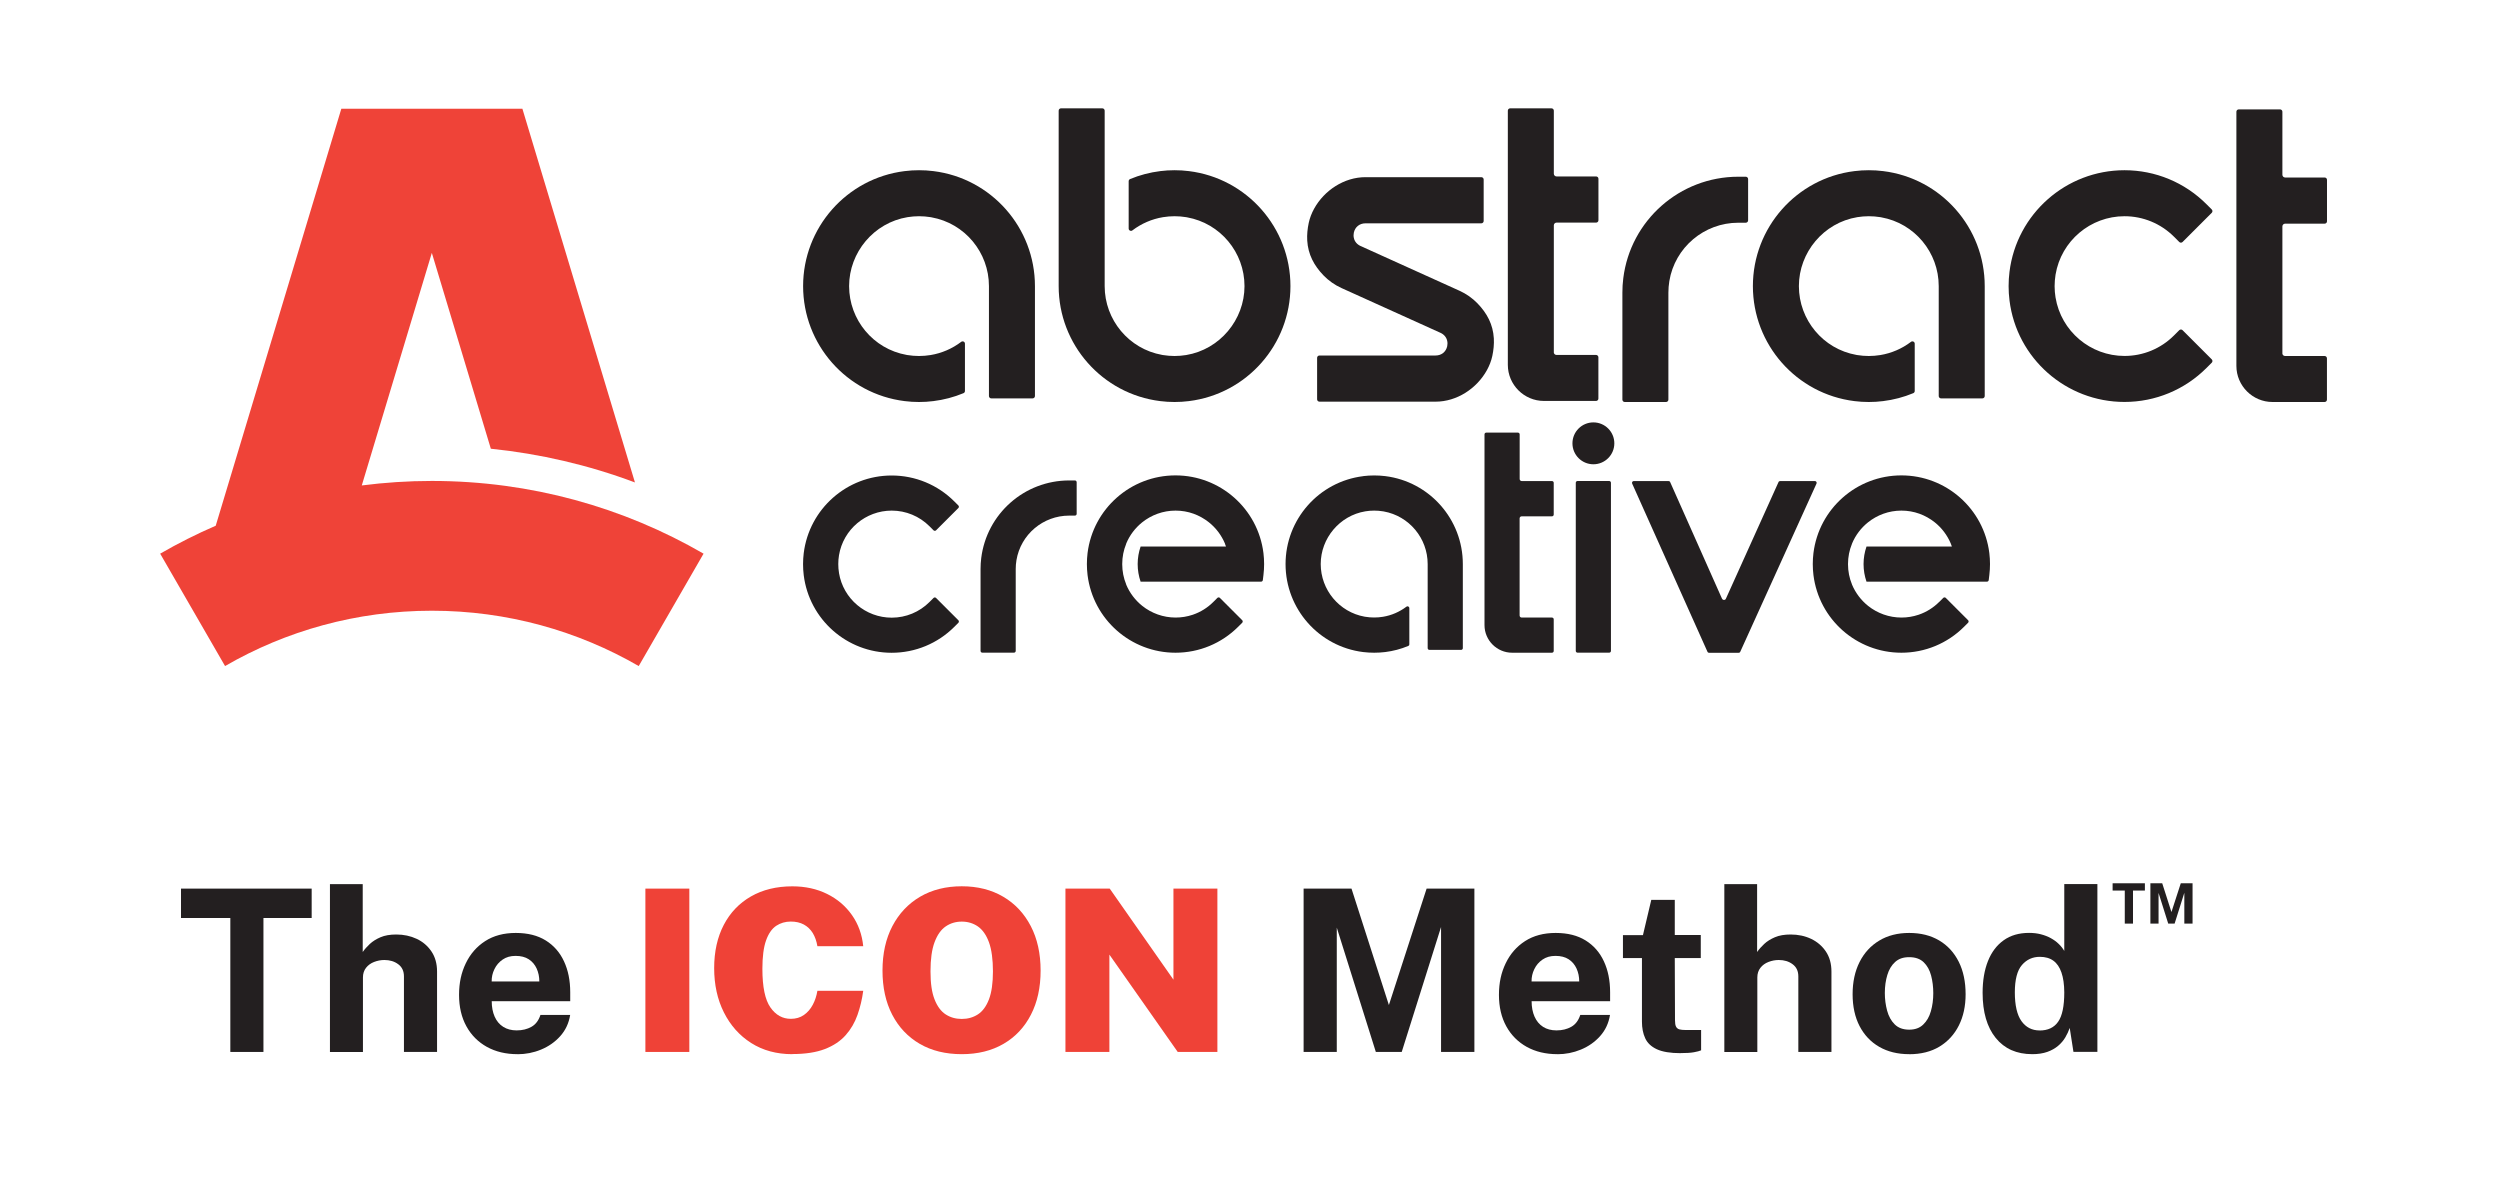
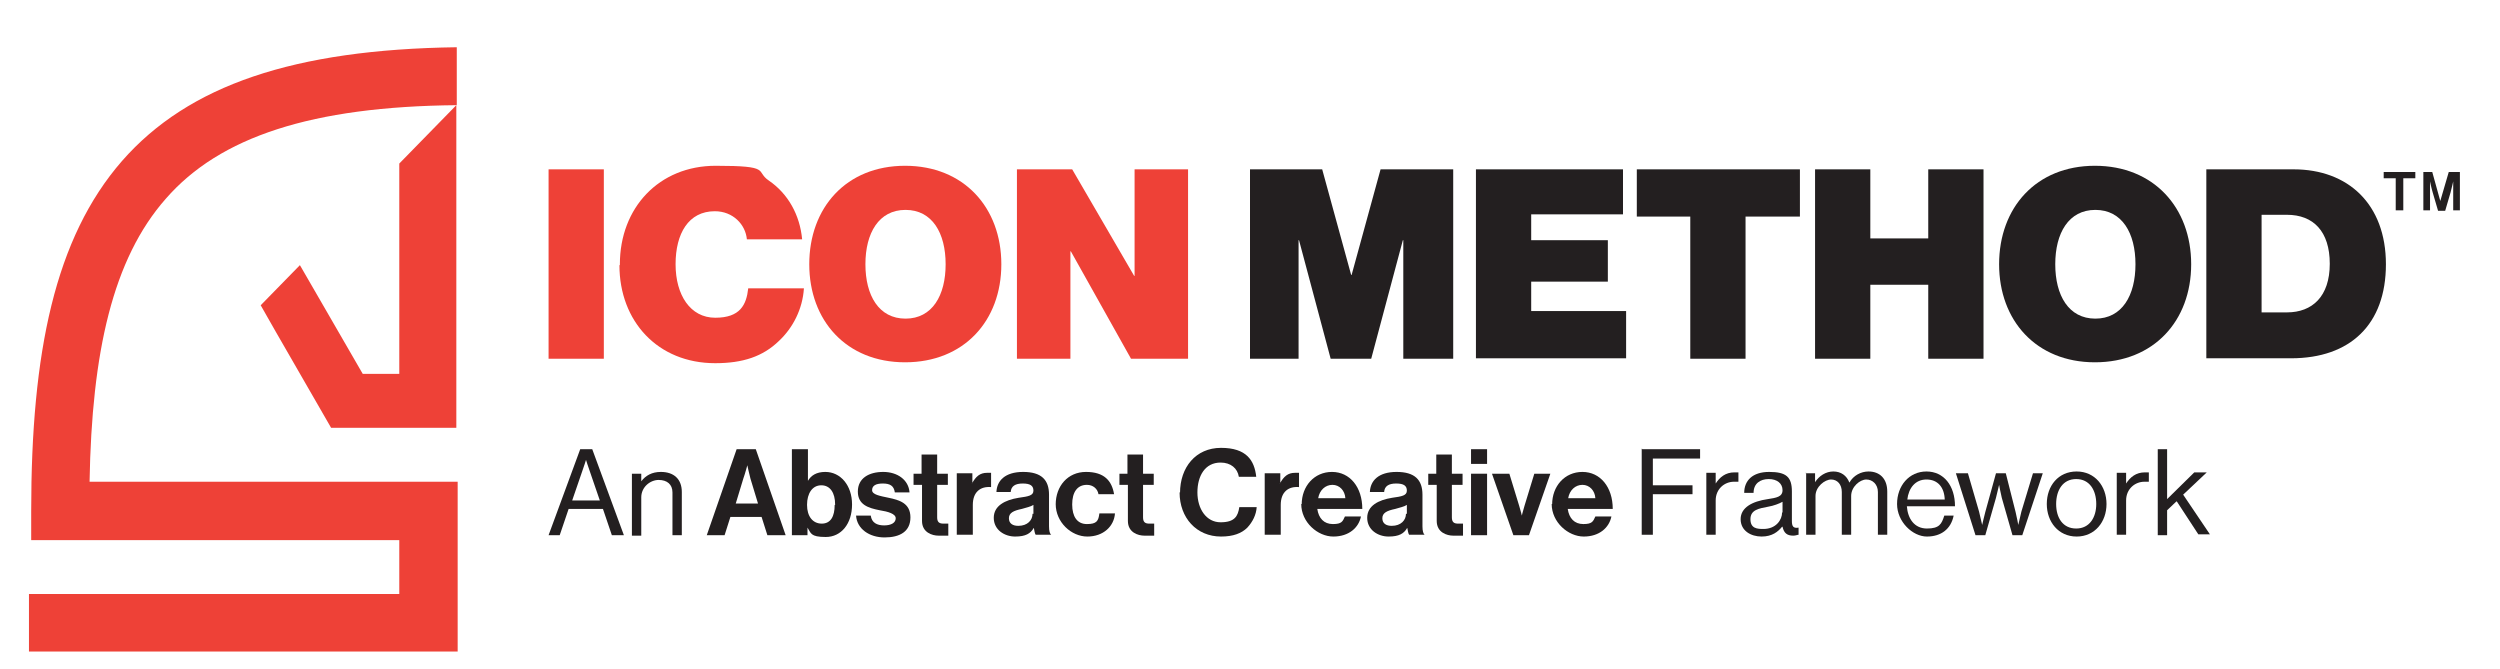
- <svg xmlns="http://www.w3.org/2000/svg" id="Layer_1" viewBox="0 0 450 215">
+ <svg xmlns="http://www.w3.org/2000/svg" id="Layer_1" version="1.1" viewBox="0 0 561 150">
  <defs>
-     <style>.cls-1,.cls-2{fill:#231f20;}.cls-3{fill:#ef4338;}.cls-3,.cls-2{fill-rule:evenodd;}.cls-4{fill:#ef4237;}</style>
+     <style>
+       .st0 {
+         fill: #231f20;
+       }
+ 
+       .st1 {
+         fill-rule: evenodd;
+       }
+ 
+       .st1, .st2 {
+         fill: #ee4137;
+       }
+     </style>
  </defs>
-   <path class="cls-1" d="M41.46,189.35v-24.11h-8.88v-5.29h23.52v5.29h-8.68v24.11h-5.96Z" />
-   <path class="cls-1" d="M59.39,189.35v-30.21h5.9v12.22c.34-.49.77-.97,1.28-1.45.52-.48,1.16-.88,1.93-1.21.77-.33,1.71-.49,2.83-.49,1.34,0,2.56.26,3.67.78s1.99,1.28,2.66,2.27,1.01,2.2,1.01,3.62v14.47h-5.96v-13.6c0-.95-.34-1.68-1.03-2.19-.68-.51-1.51-.76-2.49-.76-.64,0-1.25.12-1.85.35-.6.23-1.08.58-1.45,1.05s-.56,1.05-.56,1.74v13.42h-5.94Z" />
-   <path class="cls-1" d="M93.14,189.75c-2.09,0-3.92-.44-5.5-1.31-1.58-.88-2.81-2.11-3.69-3.71-.88-1.6-1.32-3.48-1.32-5.65s.4-4,1.21-5.68c.81-1.69,1.97-3.02,3.49-4,1.52-.98,3.35-1.47,5.51-1.47s3.94.45,5.39,1.35c1.45.9,2.55,2.16,3.29,3.76.75,1.61,1.12,3.46,1.12,5.56v1.61h-14.13c0,1.07.18,2,.53,2.79s.86,1.4,1.54,1.83,1.48.64,2.43.64c1.02,0,1.9-.22,2.66-.65.76-.43,1.29-1.15,1.61-2.13h5.35c-.24,1.49-.84,2.76-1.79,3.82-.95,1.06-2.1,1.86-3.46,2.42-1.36.56-2.77.83-4.23.83ZM88.5,176.66h8.58c0-.84-.16-1.61-.48-2.32-.32-.7-.79-1.26-1.42-1.67-.63-.41-1.42-.61-2.37-.61s-1.68.22-2.33.66c-.64.44-1.14,1.01-1.48,1.72-.35.71-.51,1.44-.5,2.22Z" />
-   <path class="cls-4" d="M116.17,189.35v-29.4h7.91v29.4h-7.91Z" />
-   <path class="cls-4" d="M142.62,189.75c-2.83,0-5.3-.67-7.41-2.01-2.11-1.34-3.74-3.18-4.91-5.51-1.17-2.33-1.75-4.99-1.75-7.97s.58-5.57,1.73-7.78c1.15-2.2,2.78-3.91,4.89-5.12,2.11-1.21,4.59-1.82,7.45-1.82,2.33,0,4.42.46,6.26,1.37s3.33,2.18,4.47,3.8c1.14,1.62,1.82,3.49,2.03,5.6h-8.25c-.15-.91-.43-1.69-.83-2.36-.41-.66-.94-1.17-1.6-1.53-.66-.36-1.44-.54-2.35-.54-.99,0-1.87.26-2.64.77-.77.52-1.38,1.39-1.82,2.63s-.66,2.94-.66,5.09c0,3.27.48,5.59,1.44,6.96.96,1.38,2.19,2.06,3.68,2.06.91,0,1.69-.23,2.35-.69.66-.46,1.19-1.07,1.6-1.84.41-.77.68-1.6.83-2.51h8.25c-.2,1.52-.55,2.96-1.03,4.33-.48,1.37-1.19,2.59-2.13,3.65-.94,1.06-2.19,1.9-3.75,2.5-1.56.6-3.51.9-5.86.9Z" />
-   <path class="cls-4" d="M173.12,189.75c-2.91,0-5.44-.62-7.57-1.86-2.13-1.24-3.78-2.99-4.95-5.24-1.17-2.25-1.75-4.9-1.75-7.95s.59-5.73,1.78-8c1.19-2.27,2.85-4.03,4.99-5.29,2.14-1.25,4.64-1.88,7.5-1.88s5.33.63,7.46,1.88c2.13,1.25,3.78,3.02,4.96,5.29,1.18,2.27,1.77,4.94,1.77,8s-.58,5.68-1.74,7.94c-1.16,2.26-2.8,4.01-4.93,5.25-2.13,1.24-4.64,1.86-7.52,1.86ZM173.12,183.41c1.08,0,2.05-.27,2.9-.82.85-.55,1.51-1.45,1.99-2.7.48-1.25.72-2.94.72-5.05s-.24-3.93-.72-5.24c-.48-1.31-1.15-2.25-1.99-2.84-.85-.58-1.81-.87-2.9-.87s-2.05.29-2.9.87c-.85.58-1.51,1.53-2,2.84-.49,1.31-.73,3.05-.73,5.24s.24,3.8.73,5.05c.49,1.25,1.16,2.16,2,2.7.85.55,1.81.82,2.9.82Z" />
-   <path class="cls-4" d="M191.78,189.35v-29.4h7.97l11.47,16.39v-16.39h7.91v29.4h-7.14l-12.3-17.52v17.52h-7.91Z" />
-   <path class="cls-1" d="M234.65,189.35v-29.4h8.62l6.73,20.96,6.79-20.96h8.6v29.4h-6v-22.49l-7.08,22.49h-4.66l-7.03-22.38v22.38h-5.98Z" />
-   <path class="cls-1" d="M280.32,189.75c-2.09,0-3.92-.44-5.5-1.31-1.58-.88-2.81-2.11-3.69-3.71-.88-1.6-1.32-3.48-1.32-5.65s.4-4,1.21-5.68c.81-1.69,1.97-3.02,3.49-4,1.52-.98,3.35-1.47,5.51-1.47s3.94.45,5.39,1.35,2.55,2.16,3.29,3.76c.75,1.61,1.12,3.46,1.12,5.56v1.61h-14.13c0,1.07.18,2,.53,2.79.35.79.86,1.4,1.53,1.83s1.48.64,2.43.64c1.02,0,1.9-.22,2.66-.65s1.29-1.15,1.61-2.13h5.35c-.24,1.49-.84,2.76-1.79,3.82-.95,1.06-2.1,1.86-3.46,2.42s-2.76.83-4.23.83ZM275.68,176.66h8.58c0-.84-.16-1.61-.48-2.32-.32-.7-.79-1.26-1.42-1.67-.63-.41-1.42-.61-2.37-.61s-1.68.22-2.33.66-1.14,1.01-1.48,1.72c-.35.71-.51,1.44-.5,2.22Z" />
-   <path class="cls-1" d="M302.52,189.57c-1.86,0-3.29-.24-4.3-.71-1.01-.47-1.71-1.14-2.09-1.99-.39-.85-.58-1.84-.58-2.97v-11.45h-3.42v-4.13h3.6l1.5-6.34h4.23v6.32h4.68v4.15h-4.68l.04,11.2c0,.52.06.9.19,1.15.13.25.33.41.61.49.28.07.63.11,1.07.11h2.83v3.66c-.28.12-.71.24-1.28.34-.57.11-1.37.16-2.4.16Z" />
-   <path class="cls-1" d="M310.38,189.35v-30.21h5.9v12.22c.34-.49.76-.97,1.28-1.45.51-.48,1.16-.88,1.93-1.21s1.71-.49,2.83-.49c1.34,0,2.57.26,3.67.78s1.99,1.28,2.66,2.27,1.01,2.2,1.01,3.62v14.47h-5.96v-13.6c0-.95-.34-1.68-1.03-2.19-.68-.51-1.51-.76-2.49-.76-.64,0-1.25.12-1.85.35s-1.08.58-1.45,1.05c-.37.47-.56,1.05-.56,1.74v13.42h-5.94Z" />
-   <path class="cls-1" d="M343.64,189.75c-2.06,0-3.85-.44-5.38-1.32-1.53-.88-2.7-2.13-3.54-3.74-.83-1.61-1.25-3.52-1.25-5.73s.42-4.14,1.25-5.79c.83-1.65,2.01-2.94,3.54-3.86,1.52-.92,3.32-1.38,5.4-1.38s3.87.45,5.39,1.35c1.52.9,2.69,2.18,3.52,3.83.83,1.65,1.24,3.61,1.24,5.86,0,2.11-.4,3.98-1.21,5.6-.81,1.62-1.97,2.89-3.48,3.81-1.51.92-3.34,1.38-5.48,1.38ZM343.66,185.34c1.04,0,1.88-.3,2.52-.92.64-.61,1.1-1.41,1.38-2.41.29-1,.43-2.08.43-3.26,0-1.11-.13-2.16-.39-3.15-.26-.99-.71-1.79-1.34-2.4-.64-.61-1.5-.91-2.6-.91s-1.89.29-2.53.86c-.64.58-1.12,1.36-1.41,2.34-.3.98-.45,2.07-.45,3.26,0,1.1.14,2.15.41,3.16.27,1.01.72,1.83,1.36,2.47s1.51.96,2.62.96Z" />
-   <path class="cls-1" d="M365.82,189.75c-2.82,0-5.01-.97-6.59-2.92-1.57-1.94-2.36-4.65-2.36-8.12,0-2.2.32-4.1.96-5.71.64-1.61,1.58-2.86,2.83-3.75s2.77-1.33,4.57-1.33c.76,0,1.47.08,2.12.25.66.17,1.26.4,1.8.7.54.3,1.02.64,1.42,1.04.41.39.74.81,1,1.26v-12.04h5.96v30.21h-4.31l-.67-4.31c-.2.58-.47,1.15-.8,1.71-.33.56-.76,1.06-1.29,1.51-.53.45-1.18.82-1.94,1.09-.77.27-1.66.41-2.69.41ZM367.12,185.49c1.49,0,2.61-.52,3.34-1.57.74-1.04,1.11-2.81,1.11-5.29-.01-1.44-.18-2.63-.51-3.58-.33-.95-.81-1.66-1.45-2.12-.64-.47-1.46-.7-2.45-.7-1.29,0-2.36.49-3.21,1.47-.85.98-1.28,2.63-1.28,4.93s.4,4.07,1.2,5.18c.8,1.11,1.88,1.67,3.25,1.67Z" />
-   <path class="cls-1" d="M382.46,166.25v-5.95h-2.19v-1.31h5.81v1.31h-2.14v5.95h-1.47Z" />
-   <path class="cls-1" d="M387.07,166.25v-7.26h2.13l1.66,5.18,1.68-5.18h2.12v7.26h-1.48v-5.55l-1.75,5.55h-1.15l-1.74-5.53v5.53h-1.48Z" />
-   <path class="cls-2" d="M273.53,110.78v-17.47c0-.21.17-.37.37-.37h5.45c.18,0,.32-.14.32-.32v-5.71c0-.18-.14-.32-.32-.32h-5.44c-.21,0-.37-.17-.37-.37v-8.03c0-.18-.14-.32-.32-.32h-5.69c-.18,0-.32.14-.32.32v34.33c0,2.74,2.24,4.97,4.97,4.97h7.17c.18,0,.32-.14.32-.32v-5.69c0-.18-.14-.32-.32-.32h-5.45c-.21,0-.37-.17-.37-.37h0Z" />
-   <path class="cls-2" d="M151.02,103.12c-.09-.52-.13-1.06-.13-1.59s.04-1.06.13-1.59c.77-4.64,4.8-8.03,9.49-8.03,2.56,0,4.99,1.01,6.8,2.82l.73.73c.12.12.33.12.45,0l4.02-4.02c.12-.12.12-.33,0-.45l-.73-.73c-3-3-7.04-4.67-11.28-4.67-8.04,0-14.84,6-15.83,13.98-.08.66-.12,1.32-.12,1.98s.04,1.32.12,1.98c.99,7.98,7.79,13.97,15.83,13.97,4.24,0,8.28-1.67,11.28-4.67l.73-.73c.12-.12.12-.33,0-.45l-4.02-4.02c-.12-.12-.33-.12-.45,0l-.73.73c-1.81,1.81-4.24,2.82-6.8,2.82-4.7,0-8.72-3.4-9.49-8.03h0v-.03Z" />
-   <path class="cls-2" d="M309.96,107.76l-9.33-20.98c-.05-.12-.16-.19-.29-.19h-6.26c-.12,0-.21.05-.27.15s-.07.2-.02.31l13.55,30.26c.05.12.16.19.29.19h5.33c.13,0,.24-.07.29-.19l13.72-30.26c.05-.11.04-.21-.02-.31s-.15-.15-.27-.15h-6.26c-.13,0-.24.07-.29.19l-9.47,20.99c-.06.14-.19.22-.34.22s-.28-.08-.34-.22h-.02Z" />
-   <path class="cls-2" d="M176.5,117.16c0,.18.14.32.32.32h5.69c.18,0,.32-.14.32-.32v-14.73c0-.53.04-1.06.13-1.59.77-4.64,4.8-8.03,9.49-8.03h1.03c.18,0,.32-.14.32-.32v-5.69c0-.18-.14-.32-.32-.32h-1.03c-8.04,0-14.84,5.99-15.83,13.98-.08.65-.12,1.31-.12,1.97v14.73h0Z" />
-   <path class="cls-2" d="M283.96,86.58c-.18,0-.32.14-.32.32v30.26c0,.18.14.32.32.32h5.69c.18,0,.32-.14.32-.32v-30.26c0-.18-.14-.32-.32-.32h-5.69ZM286.81,76.03c-2.08,0-3.77,1.69-3.77,3.77s1.69,3.77,3.77,3.77,3.77-1.69,3.77-3.77-1.69-3.77-3.77-3.77h0Z" />
-   <path class="cls-2" d="M245.37,85.71c-7.98.99-13.97,7.79-13.97,15.83s5.99,14.84,13.97,15.83c.66.08,1.32.12,1.98.12s1.32-.04,1.98-.12c1.43-.18,2.83-.54,4.15-1.1.13-.05.2-.16.2-.3v-6.51c0-.13-.06-.23-.18-.29-.11-.06-.23-.05-.34.03-1.24.94-2.69,1.57-4.22,1.82-.52.09-1.06.13-1.59.13s-1.06-.04-1.59-.13l-.13-.02c-4.57-.82-7.9-4.83-7.9-9.47s3.4-8.72,8.03-9.49c.52-.09,1.06-.13,1.59-.13s1.06.04,1.59.13l.13.02c4.58.82,7.91,4.83,7.91,9.47v15.13c0,.18.14.32.32.32h5.69c.18,0,.32-.14.32-.32v-15.13c0-8.04-5.99-14.84-13.97-15.83-.66-.08-1.32-.12-1.98-.12s-1.32.04-1.98.12h-.01Z" />
-   <path class="cls-2" d="M349.06,108.34c-1.05,1.05-2.3,1.83-3.67,2.3-.03.01-.06.02-.09.03-.96.32-1.98.49-3.04.49-2.22,0-4.33-.77-6-2.1-1.25-1-2.26-2.31-2.9-3.84,0-.01,0-.03-.01-.04-.46-1.12-.71-2.35-.71-3.64s.25-2.52.71-3.64c0-.01,0-.02.01-.04.63-1.53,1.63-2.83,2.87-3.83h0c1.65-1.32,3.74-2.12,6.02-2.12s4.34.78,6.02,2.12c1.24.99,2.24,2.3,2.88,3.83,0,.01,0,.02.01.04.06.16.13.32.18.48h-15.37c-.34.99-.53,2.05-.53,3.16s.19,2.17.53,3.16h21.68c.16,0,.3-.12.32-.28l.11-.91c.08-.66.12-1.32.12-1.98s-.04-1.32-.12-1.98c-.99-7.98-7.79-13.98-15.83-13.98s-14.84,6-15.83,13.98c-.08.66-.12,1.32-.12,1.98s.04,1.32.12,1.98c.99,7.98,7.79,13.98,15.83,13.98,4.24,0,8.28-1.67,11.28-4.67l.73-.73c.12-.12.12-.33,0-.45l-4.02-4.02c-.12-.12-.33-.12-.45,0l-.73.73h0Z" />
-   <path class="cls-2" d="M218.41,108.34c-1.05,1.05-2.3,1.83-3.67,2.3-.03.01-.06.02-.09.03-.96.32-1.98.49-3.04.49-2.22,0-4.33-.77-6-2.1-1.25-1-2.26-2.31-2.9-3.84,0-.01,0-.03,0-.04-.46-1.12-.71-2.35-.71-3.64s.25-2.52.71-3.64c0-.01,0-.02,0-.04.63-1.53,1.63-2.83,2.87-3.83h0c1.65-1.32,3.74-2.12,6.02-2.12s4.34.78,6.02,2.12c1.24.99,2.24,2.3,2.88,3.83,0,.01,0,.02,0,.04.06.16.13.32.18.48h-15.37c-.34.99-.53,2.05-.53,3.16s.19,2.17.53,3.16h21.68c.16,0,.3-.12.32-.28l.11-.91c.08-.66.12-1.32.12-1.98s-.04-1.32-.12-1.98c-.99-7.98-7.79-13.98-15.83-13.98s-14.84,6-15.83,13.98c-.08.66-.12,1.32-.12,1.98s.04,1.32.12,1.98c.99,7.98,7.79,13.98,15.83,13.98,4.24,0,8.28-1.67,11.28-4.67l.73-.73c.12-.12.12-.33,0-.45l-4.02-4.02c-.12-.12-.33-.12-.45,0l-.73.73h0Z" />
-   <path class="cls-2" d="M279.69,63.41v-22.85c0-.27.22-.49.49-.49h7.12c.23,0,.42-.19.42-.42v-7.47c0-.23-.19-.42-.42-.42h-7.12c-.27,0-.49-.22-.49-.49v-11.35c0-.23-.19-.42-.42-.42h-7.44c-.23,0-.42.19-.42.42v45.75c0,3.58,2.92,6.5,6.5,6.5h9.38c.23,0,.42-.19.42-.42v-7.44c0-.23-.19-.42-.42-.42h-7.12c-.27,0-.49-.22-.49-.49h.01Z" />
-   <path class="cls-2" d="M410.83,63.6v-22.85c0-.27.22-.49.49-.49h7.12c.23,0,.42-.19.42-.42v-7.47c0-.23-.19-.42-.42-.42h-7.12c-.27,0-.49-.22-.49-.49v-11.35c0-.23-.19-.42-.42-.42h-7.44c-.23,0-.42.19-.42.42v45.75c0,3.58,2.92,6.5,6.5,6.5h9.38c.23,0,.42-.19.42-.42v-7.44c0-.23-.19-.42-.42-.42h-7.12c-.27,0-.49-.22-.49-.49h.01Z" />
-   <path class="cls-2" d="M370,53.58c-.11-.69-.17-1.38-.17-2.07s.06-1.39.17-2.08c1.01-6.06,6.27-10.51,12.41-10.51,3.35,0,6.53,1.32,8.9,3.68l.96.96c.16.16.43.16.59,0l5.26-5.26c.16-.16.16-.43,0-.59l-.96-.96c-3.92-3.92-9.2-6.11-14.75-6.11-10.51,0-19.41,7.84-20.7,18.28-.11.86-.16,1.72-.16,2.58s.05,1.73.16,2.58c1.29,10.44,10.19,18.27,20.7,18.27,5.55,0,10.83-2.19,14.75-6.11l.96-.96c.16-.16.16-.43,0-.59l-5.26-5.26c-.16-.16-.43-.16-.59,0l-.96.96c-2.37,2.37-5.55,3.68-8.9,3.68-6.14,0-11.41-4.45-12.41-10.51h0v.02Z" />
-   <path class="cls-2" d="M243.69,42.82c-.07-.31-.06-.63,0-.94.22-1.03,1.04-1.68,2.09-1.68h20.86c.23,0,.42-.19.42-.42v-7.47c0-.23-.19-.42-.42-.42h-20.86c-3.82,0-7.42,2.37-9.24,5.68-.44.8-.78,1.66-.97,2.56-.22,1.04-.33,2.1-.27,3.16.15,2.5,1.22,4.51,2.94,6.29.92.95,2.02,1.72,3.23,2.27l17.82,8.06c.62.28,1.07.79,1.21,1.46.07.31.06.63,0,.94-.22,1.03-1.04,1.68-2.09,1.68h-20.91c-.23,0-.42.19-.42.42v7.47c0,.23.19.42.42.42h20.91c3.82,0,7.42-2.37,9.24-5.68.44-.8.78-1.66.97-2.56.22-1.04.33-2.1.27-3.16-.15-2.5-1.22-4.51-2.94-6.29-.92-.95-2.02-1.72-3.23-2.27l-17.82-8.06c-.62-.28-1.07-.79-1.21-1.46h0Z" />
-   <path class="cls-2" d="M292.03,71.94c0,.23.19.42.42.42h7.44c.23,0,.42-.19.42-.42v-19.26c0-.7.06-1.39.17-2.08,1-6.06,6.27-10.51,12.41-10.51h1.35c.23,0,.42-.19.42-.42v-7.44c0-.23-.19-.42-.42-.42h-1.35c-10.51,0-19.41,7.84-20.7,18.28-.11.86-.16,1.72-.16,2.58v19.26h0Z" />
-   <path class="cls-2" d="M208.85,30.8c-1.87.23-3.7.71-5.43,1.43-.16.07-.26.21-.26.39v8.51c0,.17.08.3.23.38.15.07.31.06.44-.04,1.62-1.23,3.51-2.05,5.52-2.38.69-.11,1.38-.17,2.08-.17s1.39.06,2.08.17l.16.03c5.99,1.07,10.34,6.31,10.34,12.38s-4.45,11.41-10.51,12.41c-.69.11-1.38.17-2.08.17s-1.39-.06-2.08-.17l-.17-.03c-5.98-1.07-10.33-6.31-10.33-12.38v-31.58c0-.23-.19-.42-.42-.42h-7.44c-.23,0-.42.19-.42.42v31.58c0,10.51,7.84,19.41,18.28,20.7.86.11,1.72.16,2.58.16s1.73-.05,2.58-.16c10.44-1.29,18.28-10.19,18.28-20.7s-7.84-19.41-18.28-20.7c-.86-.11-1.72-.16-2.58-.16s-1.73.05-2.58.16h0Z" />
-   <path class="cls-2" d="M162.84,30.8c-10.44,1.29-18.28,10.19-18.28,20.7s7.84,19.41,18.28,20.7c.86.11,1.72.16,2.58.16s1.73-.05,2.58-.16c1.87-.23,3.7-.71,5.43-1.43.16-.07.26-.21.26-.39v-8.51c0-.17-.08-.3-.23-.38-.15-.07-.31-.06-.44.04-1.62,1.23-3.51,2.05-5.52,2.38-.69.11-1.38.17-2.08.17s-1.39-.06-2.08-.17l-.17-.03c-5.98-1.07-10.33-6.31-10.33-12.38s4.45-11.41,10.51-12.41c.69-.11,1.38-.17,2.08-.17s1.39.06,2.08.17l.16.03c5.99,1.07,10.34,6.31,10.34,12.38v19.79c0,.23.19.42.42.42h7.44c.23,0,.42-.19.42-.42v-19.79c0-10.51-7.84-19.41-18.28-20.7-.86-.11-1.72-.16-2.58-.16s-1.73.05-2.58.16h0Z" />
-   <path class="cls-2" d="M333.8,30.8c-10.44,1.29-18.28,10.19-18.28,20.7s7.84,19.41,18.28,20.7c.86.11,1.72.16,2.58.16s1.73-.05,2.58-.16c1.87-.23,3.7-.71,5.43-1.43.16-.07.26-.21.26-.39v-8.51c0-.17-.08-.3-.23-.38-.15-.07-.31-.06-.44.04-1.62,1.23-3.51,2.05-5.52,2.38-.69.11-1.38.17-2.08.17s-1.39-.06-2.08-.17l-.17-.03c-5.98-1.07-10.33-6.31-10.33-12.38s4.45-11.41,10.51-12.41c.69-.11,1.38-.17,2.08-.17s1.39.06,2.08.17l.16.03c5.99,1.07,10.34,6.31,10.34,12.38v19.79c0,.23.19.42.42.42h7.44c.23,0,.42-.19.42-.42v-19.79c0-10.51-7.84-19.41-18.28-20.7-.86-.11-1.72-.16-2.58-.16s-1.73.05-2.58.16h-.01Z" />
-   <path class="cls-3" d="M77.73,86.57c-4.27,0-8.48.28-12.61.81l12.61-41.86,10.62,35.25c8.88.91,17.6,2.94,25.94,6.07l-20.26-67.27h-32.59l-22.61,75.06c-3.44,1.49-6.78,3.17-10,5.03l11.68,20.23c10.95-6.34,23.67-9.96,37.23-9.96s26.28,3.63,37.23,9.96l11.67-20.23c-14.38-8.33-31.08-13.09-48.9-13.09h-.01Z" />
+   <g>
+     <path class="st2" d="M123.1,38h12.4v42.5h-12.4v-42.5Z" />
+     <path class="st2" d="M139.1,59.3c0-12.7,8.8-22.1,21.5-22.1s8.8,1.2,11.9,3.3c4.4,3,7,7.8,7.5,13.2h-12.4c-.3-3.3-3.1-6.3-7.2-6.3-5.9,0-8.8,5-8.8,11.9s3.3,12,8.9,12,7-2.9,7.4-6.6h12.5c-.3,4.7-2.5,8.9-5.6,11.8-3.6,3.5-8.1,5-14.3,5-12.9,0-21.5-9.4-21.5-22h.1v-.2Z" />
+     <path class="st2" d="M181.6,59.3c0-12.7,8.3-22.1,21.5-22.1s21.6,9.4,21.6,22.1-8.4,22-21.6,22-21.5-9.4-21.5-22ZM212.2,59.3c0-7-3-12.2-9-12.2s-9,5.2-9,12.2,3,12.2,9,12.2,9-5.2,9-12.2Z" />
+     <path class="st2" d="M228.2,38h12.4l13.9,23.9h.1v-23.9h12v42.5h-12.8l-13.5-24.1h-.1v24.1h-12v-42.5h0Z" />
+     <path class="st0" d="M280.6,38h16.1l6.5,23.7h.1l6.5-23.7h16.3v42.5h-11.2v-26.6h-.1l-7.1,26.6h-9.1l-7.1-26.6h-.1v26.6h-10.9v-42.5h.1Z" />
+     <path class="st0" d="M331.2,38h33v10.1h-20.6v5.8h17.2v9.3h-17.2v6.6h21.3v10.6h-33.7v-42.5h0Z" />
+     <path class="st0" d="M367.3,38h36.6v10.6h-12.2v31.9h-12.4v-31.9h-12v-10.6Z" />
+     <path class="st0" d="M407.3,38h12.4v15.5h13v-15.5h12.4v42.5h-12.4v-16.6h-13v16.6h-12.4v-42.5Z" />
+     <path class="st0" d="M448.6,59.3c0-12.7,8.3-22.1,21.5-22.1s21.6,9.4,21.6,22.1-8.4,22-21.6,22-21.5-9.4-21.5-22ZM479.2,59.3c0-7-3-12.2-9-12.2s-9,5.2-9,12.2,3,12.2,9,12.2,9-5.2,9-12.2Z" />
+     <path class="st0" d="M495.1,38h19.6c12.2,0,20.7,7.8,20.7,21.3s-8,21.1-21.3,21.1h-19v-42.5h0ZM513.2,70.1c5.7,0,9.6-3.6,9.6-10.9s-3.7-11-9.6-11h-5.7v21.9h5.7Z" />
+     <path class="st0" d="M534.9,38.6h7.1v1.4h-2.7v7.2h-1.7v-7.2h-2.7v-1.4h0ZM543.4,38.6h2.4l1.8,6.5h0l1.9-6.5h2.5v8.6h-1.5v-6.5h0s-.3,1.4-.6,2.5l-1.2,4.1h-1.6l-1.2-4.1c-.3-1-.6-2.5-.6-2.5h0v6.5h-1.5v-8.6h-.4Z" />
+   </g>
+   <g>
+     <path class="st0" d="M130.2,100.8h2.7l7.1,19.3h-2.7l-2-5.9h-7.7l-2,5.9h-2.5l7.1-19.3h.1-.1ZM128.3,112.3h6.3l-2.2-6.4c-.4-1.1-.9-2.7-.9-2.7h0s-.5,1.6-.9,2.7l-2.2,6.4h-.1Z" />
+     <path class="st0" d="M143.9,108h0c1-1.3,2.4-2.1,4.4-2.1,2.9,0,4.7,1.6,4.7,4.5v9.7h-2.1v-9.6c0-1.8-1.2-2.8-3.1-2.8s-3.9,1.6-3.9,3.9v8.6h-2.1v-13.9h2.1v1.8h0Z" />
+     <path class="st0" d="M165.5,100.8h4.1l6.7,19.3h-4.1l-1.3-4.1h-7l-1.3,4.1h-4l6.7-19.3h.2ZM165,113h5.1l-1.7-5.6c-.3-1.1-.7-3-.7-3h0s-.5,1.9-.9,3l-1.7,5.6h-.1Z" />
+     <path class="st0" d="M181.2,118.4h0v1.7h-3.5v-19.3h3.6v7.1h0c.7-1.2,1.9-2,3.9-2,3.4,0,6,3,6,7.3s-2.4,7.3-5.9,7.3-3.3-.9-4.1-2.1h0ZM187.4,113.2c0-2.6-1.1-4.3-3.1-4.3s-3.2,1.8-3.2,4.4,1.3,4.2,3.3,4.2,2.9-1.6,2.9-4.2h.1Z" />
+     <path class="st0" d="M192,115.7h3.4c.2,1.6,1.4,2.2,3,2.2s2.6-.6,2.6-1.6-1.7-1.5-3.6-1.8c-2.5-.5-4.9-1.2-4.9-4.2s2.5-4.4,5.7-4.4,5.7,1.8,5.9,4.6h-3.3c-.2-1.5-1.1-2-2.7-2s-2.4.5-2.4,1.5,1.8,1.3,3.7,1.7c2.4.5,4.9,1.2,4.9,4.4s-2.4,4.5-5.8,4.5-6.2-1.9-6.4-4.9h-.1,0Z" />
+     <path class="st0" d="M204.9,106.3h1.9v-4.3h3.5v4.3h2.4v2.5h-2.4v7.3c0,1.1.5,1.4,1.4,1.4h1.1v2.7h-2.2c-1.4,0-3.7-.7-3.7-3.3v-8.1h-1.9v-2.5h-.1Z" />
+     <path class="st0" d="M218.1,108.5h0c.9-1.6,1.8-2.4,3.4-2.4s.6,0,.9,0v3.2h0c-2.4-.2-4.1,1.1-4.1,4v6.7h-3.6v-13.8h3.5v2.2h-.1,0Z" />
+     <path class="st0" d="M231.9,118.6h0c-.7,1.1-1.7,1.8-4.1,1.8s-4.8-1.5-4.8-4.2,2.5-4,5.6-4.5c2.2-.3,3.3-.5,3.3-1.6s-.7-1.6-2.4-1.6-2.6.6-2.7,1.9h-3.2c.1-2.5,1.9-4.5,6-4.5s5.8,1.8,5.8,5.1v7.1c0,1.1.2,1.7.5,1.9h0c0,0-3.5,0-3.5,0-.2-.3-.3-1-.4-1.5h-.1ZM231.9,115.3v-2c-.6.4-1.6.6-2.6.9-1.9.4-2.9.9-2.9,2.1s.9,1.7,2.1,1.7c2.1,0,3.2-1.3,3.2-2.7h.2Z" />
+     <path class="st0" d="M236.9,113.2c0-4.1,2.7-7.3,6.8-7.3s5.8,2,6.3,5h-3.5c-.2-1.2-1.2-2.1-2.6-2.1-2.2,0-3.3,1.7-3.3,4.4s1.1,4.4,3.3,4.4,2.6-.7,2.8-2.4h3.5c-.2,2.9-2.6,5.2-6.2,5.2s-7.1-3.2-7.1-7.3h-.1.1Z" />
+     <path class="st0" d="M251.1,106.3h1.9v-4.3h3.5v4.3h2.4v2.5h-2.4v7.3c0,1.1.5,1.4,1.4,1.4h1.1v2.7h-2.2c-1.4,0-3.7-.7-3.7-3.3v-8.1h-1.9v-2.5h0Z" />
+     <path class="st0" d="M264.8,110.6c0-5.7,3.5-10.1,9.2-10.1s7.5,2.8,7.9,6.5h-3.9c-.3-1.9-1.8-3.2-4.1-3.2-3.5,0-5.2,3-5.2,6.7s2,6.7,5.2,6.7,3.9-1.4,4.2-3.4h3.9c-.1,1.7-.9,3.3-2.1,4.6-1.3,1.3-3.2,2-5.9,2-5.5,0-9.3-4.2-9.3-9.9h.1,0Z" />
+     <path class="st0" d="M287.2,108.5h0c.9-1.6,1.8-2.4,3.4-2.4s.6,0,.9,0v3.2h0c-2.4-.2-4.1,1.1-4.1,4v6.7h-3.6v-13.8h3.5v2.2h-.1,0Z" />
+     <path class="st0" d="M292.1,113.2c0-4.1,2.8-7.3,6.8-7.3s6.8,3.4,6.8,8.3h-10.1c.3,2.1,1.5,3.4,3.5,3.4s2.2-.6,2.7-1.7h3.6c-.5,2.5-2.7,4.5-6.2,4.5s-7.2-3.2-7.2-7.3h-.1.2ZM295.8,111.8h6.1c-.1-1.7-1.3-3-2.9-3s-2.9,1.2-3.2,3Z" />
+     <path class="st0" d="M315.7,118.6h0c-.7,1.1-1.7,1.8-4.1,1.8s-4.8-1.5-4.8-4.2,2.5-4,5.6-4.5c2.2-.3,3.3-.5,3.3-1.6s-.7-1.6-2.4-1.6-2.6.6-2.7,1.9h-3.2c.1-2.5,1.9-4.5,6-4.5s5.8,1.8,5.8,5.1v7.1c0,1.1.2,1.7.5,1.9h0c0,0-3.5,0-3.5,0-.2-.3-.3-1-.4-1.5h-.1,0ZM315.7,115.3v-2c-.6.4-1.6.6-2.6.9-1.9.4-2.9.9-2.9,2.1s.9,1.7,2.1,1.7c2.1,0,3.2-1.3,3.2-2.7h.2Z" />
+     <path class="st0" d="M320.4,106.3h1.9v-4.3h3.5v4.3h2.4v2.5h-2.4v7.3c0,1.1.5,1.4,1.4,1.4h1.1v2.7h-2.2c-1.4,0-3.7-.7-3.7-3.3v-8.1h-1.9v-2.5h0Z" />
+     <path class="st0" d="M330.1,100.8h3.6v3.3h-3.6v-3.3ZM330.1,106.3h3.6v13.8h-3.6v-13.8Z" />
+     <path class="st0" d="M335,106.3h3.7l2.2,7.2c.4,1.3.6,2.2.6,2.2h0s.2-.9.6-2.2l2.2-7.2h3.6l-4.8,13.8h-3.5l-4.8-13.8h.2Z" />
+     <path class="st0" d="M348.3,113.2c0-4.1,2.8-7.3,6.8-7.3s6.8,3.4,6.8,8.3h-10.1c.3,2.1,1.5,3.4,3.5,3.4s2.2-.6,2.7-1.7h3.6c-.5,2.5-2.7,4.5-6.2,4.5s-7.2-3.2-7.2-7.3h-.1.2ZM351.9,111.8h6.1c-.1-1.7-1.3-3-2.9-3s-2.9,1.2-3.2,3Z" />
+     <path class="st0" d="M368.5,100.8h13v2.1h-10.6v6h8.9v2h-8.9v9.1h-2.5v-19.3h.1Z" />
+     <path class="st0" d="M385,108.5h0c.9-1.4,2.2-2.5,4.2-2.5s.6,0,.9,0v2.1h0c-.3,0-.5,0-1,0-2.1,0-4.1,1.6-4.1,4.2v7.7h-2.1v-13.9h2.1v2.4Z" />
+     <path class="st0" d="M399.9,118.2h0c-.9,1.1-2.2,2.2-4.6,2.2s-4.7-1.3-4.7-3.9,2.6-4,6.1-4.5c1.9-.3,3.3-.5,3.3-2s-1.2-2.5-3.1-2.5-3.4,1-3.4,3.1h-2.1c0-2.7,1.8-4.7,5.6-4.7s5.1,1.1,5.1,4.4v6.6c0,1.2.3,1.7,1.5,1.5h0v1.6c-.3,0-.6.2-1.2.2-1.4,0-2.1-.6-2.4-2h-.1,0ZM400,115v-2.4c-.7.4-2,.9-3.2,1.1-2.1.4-4,.7-4,2.8s1.5,2.2,2.9,2.2c2.9,0,4.2-2.1,4.2-3.7h.1Z" />
+     <path class="st0" d="M405.2,106.2h2.1v2h0c.9-1.4,2.4-2.4,4.1-2.4s3,.9,3.6,2.5h0c.9-1.6,2.6-2.5,4.3-2.5,2.5,0,4.2,1.6,4.2,4.5v9.7h-2.1v-9.6c0-1.7-1.2-2.8-2.6-2.8s-3.4,1.6-3.4,3.7v8.7h-2.1v-9.6c0-1.7-1-2.8-2.4-2.8s-3.5,1.6-3.5,3.7v8.7h-2.1v-13.9h-.1Z" />
+     <path class="st0" d="M425.7,113.1c0-4.1,2.7-7.3,6.6-7.3s6.4,3.2,6.4,7.8h-10.8c.2,2.8,1.7,5,4.5,5s3.3-1,3.9-2.9h2.1c-.6,3-2.8,4.7-6,4.7s-6.7-3.3-6.7-7.3h0ZM428.1,112.1h8.3c-.1-2.8-1.6-4.5-4.1-4.5s-4,1.9-4.3,4.5h.1Z" />
+     <path class="st0" d="M439.2,106.2h2.4l2.5,8.6c.3,1.2.7,3,.7,3h0s.4-1.8.7-2.9l2.4-8.7h2.2l2.2,8.7c.3,1.2.6,2.9.6,2.9h0s.4-1.8.7-3l2.6-8.6h2.2l-4.6,13.9h-2.2l-2.4-8.4c-.3-1.2-.6-2.9-.6-2.9h0s-.4,1.7-.7,2.9l-2.4,8.4h-2.2l-4.4-13.9h.3Z" />
+     <path class="st0" d="M459.3,113.1c0-4.1,2.6-7.3,6.7-7.3s6.7,3.3,6.7,7.3-2.6,7.3-6.7,7.3-6.7-3.3-6.7-7.3ZM470.4,113.1c0-3.1-1.5-5.6-4.5-5.6s-4.5,2.5-4.5,5.6,1.5,5.5,4.5,5.5,4.5-2.5,4.5-5.5Z" />
+     <path class="st0" d="M477.1,108.5h0c.9-1.4,2.2-2.5,4.2-2.5s.6,0,.9,0v2.1h0c-.3,0-.5,0-1,0-2.1,0-4.1,1.6-4.1,4.2v7.7h-2.1v-13.9h2.1v2.4Z" />
+     <path class="st0" d="M488.3,112.6l-2,1.9v5.6h-2.1v-19.3h2.1v11.2l6.1-6h2.8l-5.3,5,6,8.9h-2.6l-4.9-7.5h0v.2Z" />
+   </g>
+   <path class="st1" d="M102.5,23.6c-32.5.3-53.2,7.1-65.3,21-11.9,13.5-16.6,34.4-17.1,63.5h82.6v38.1H6.5v-12.9h83.1v-12.1H7v-6.5c0-35.6,5.3-61.3,20.4-78.6,14.9-17,38.6-25,75.1-25.5v12.9l-12.9,13.2v47.2h-8.2l-14.1-24.4-8.8,9,3.3,5.8,12.5,21.7h28.1V23.6h0Z" />
</svg>
